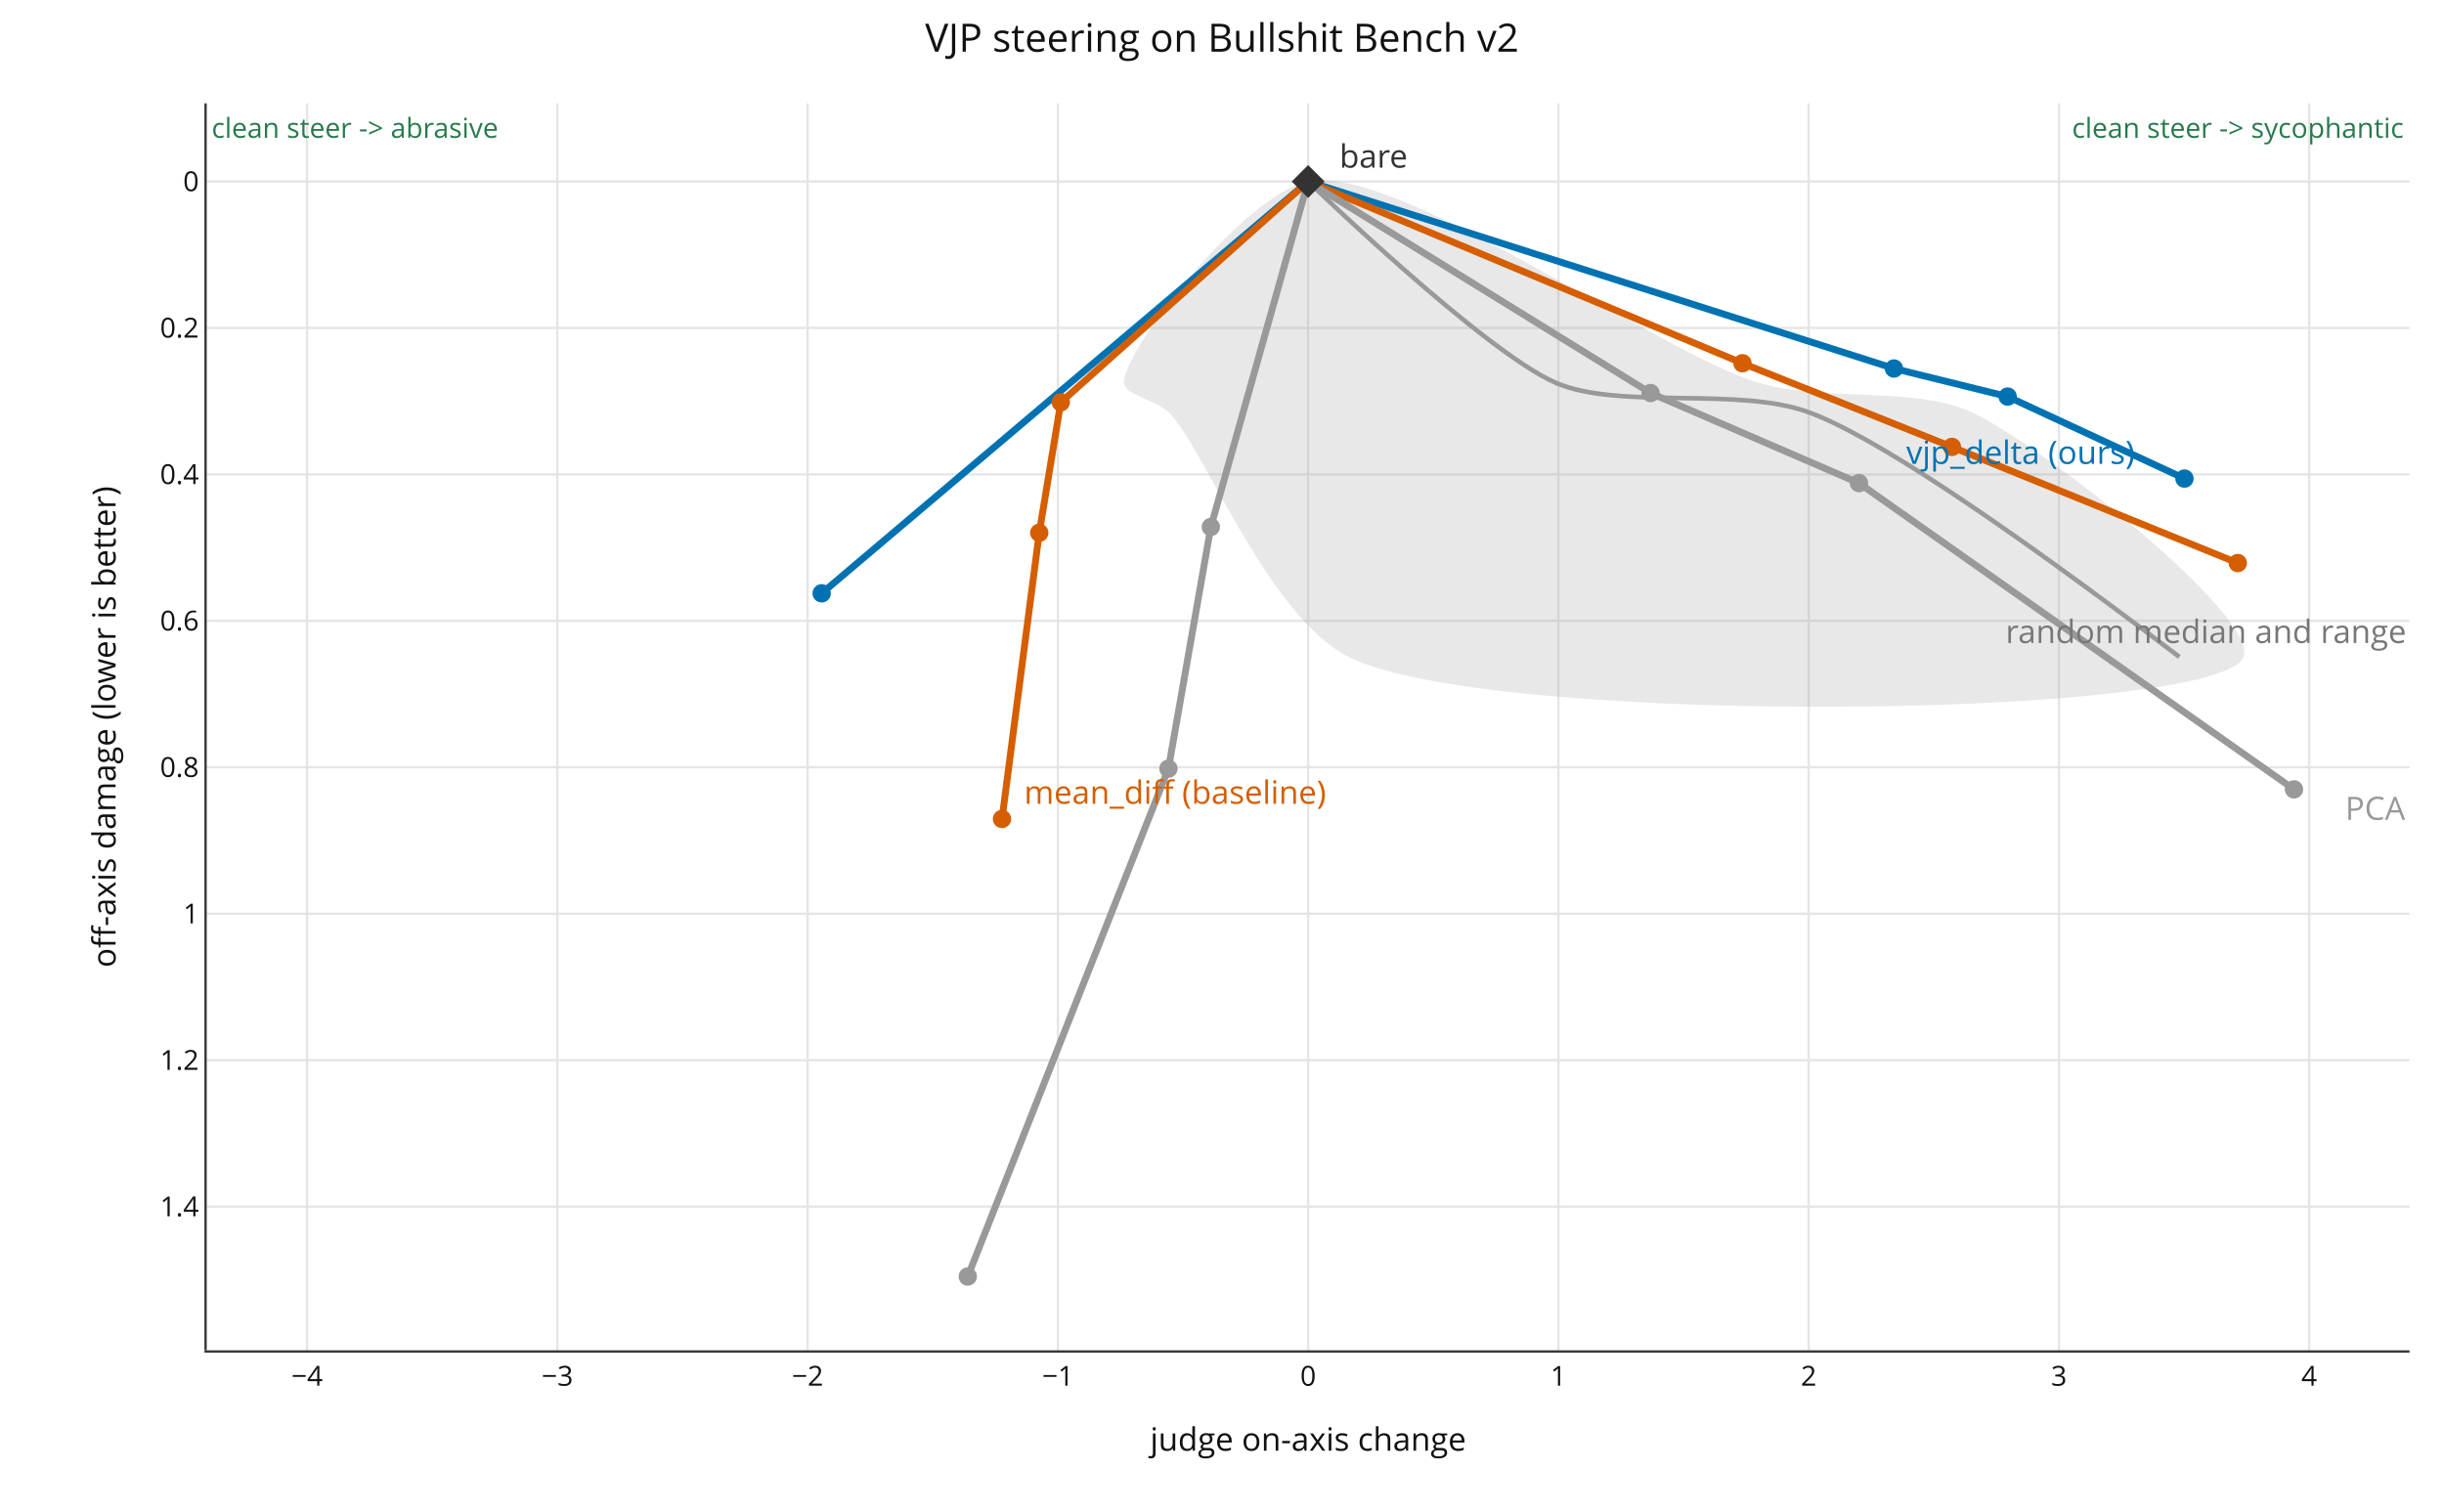
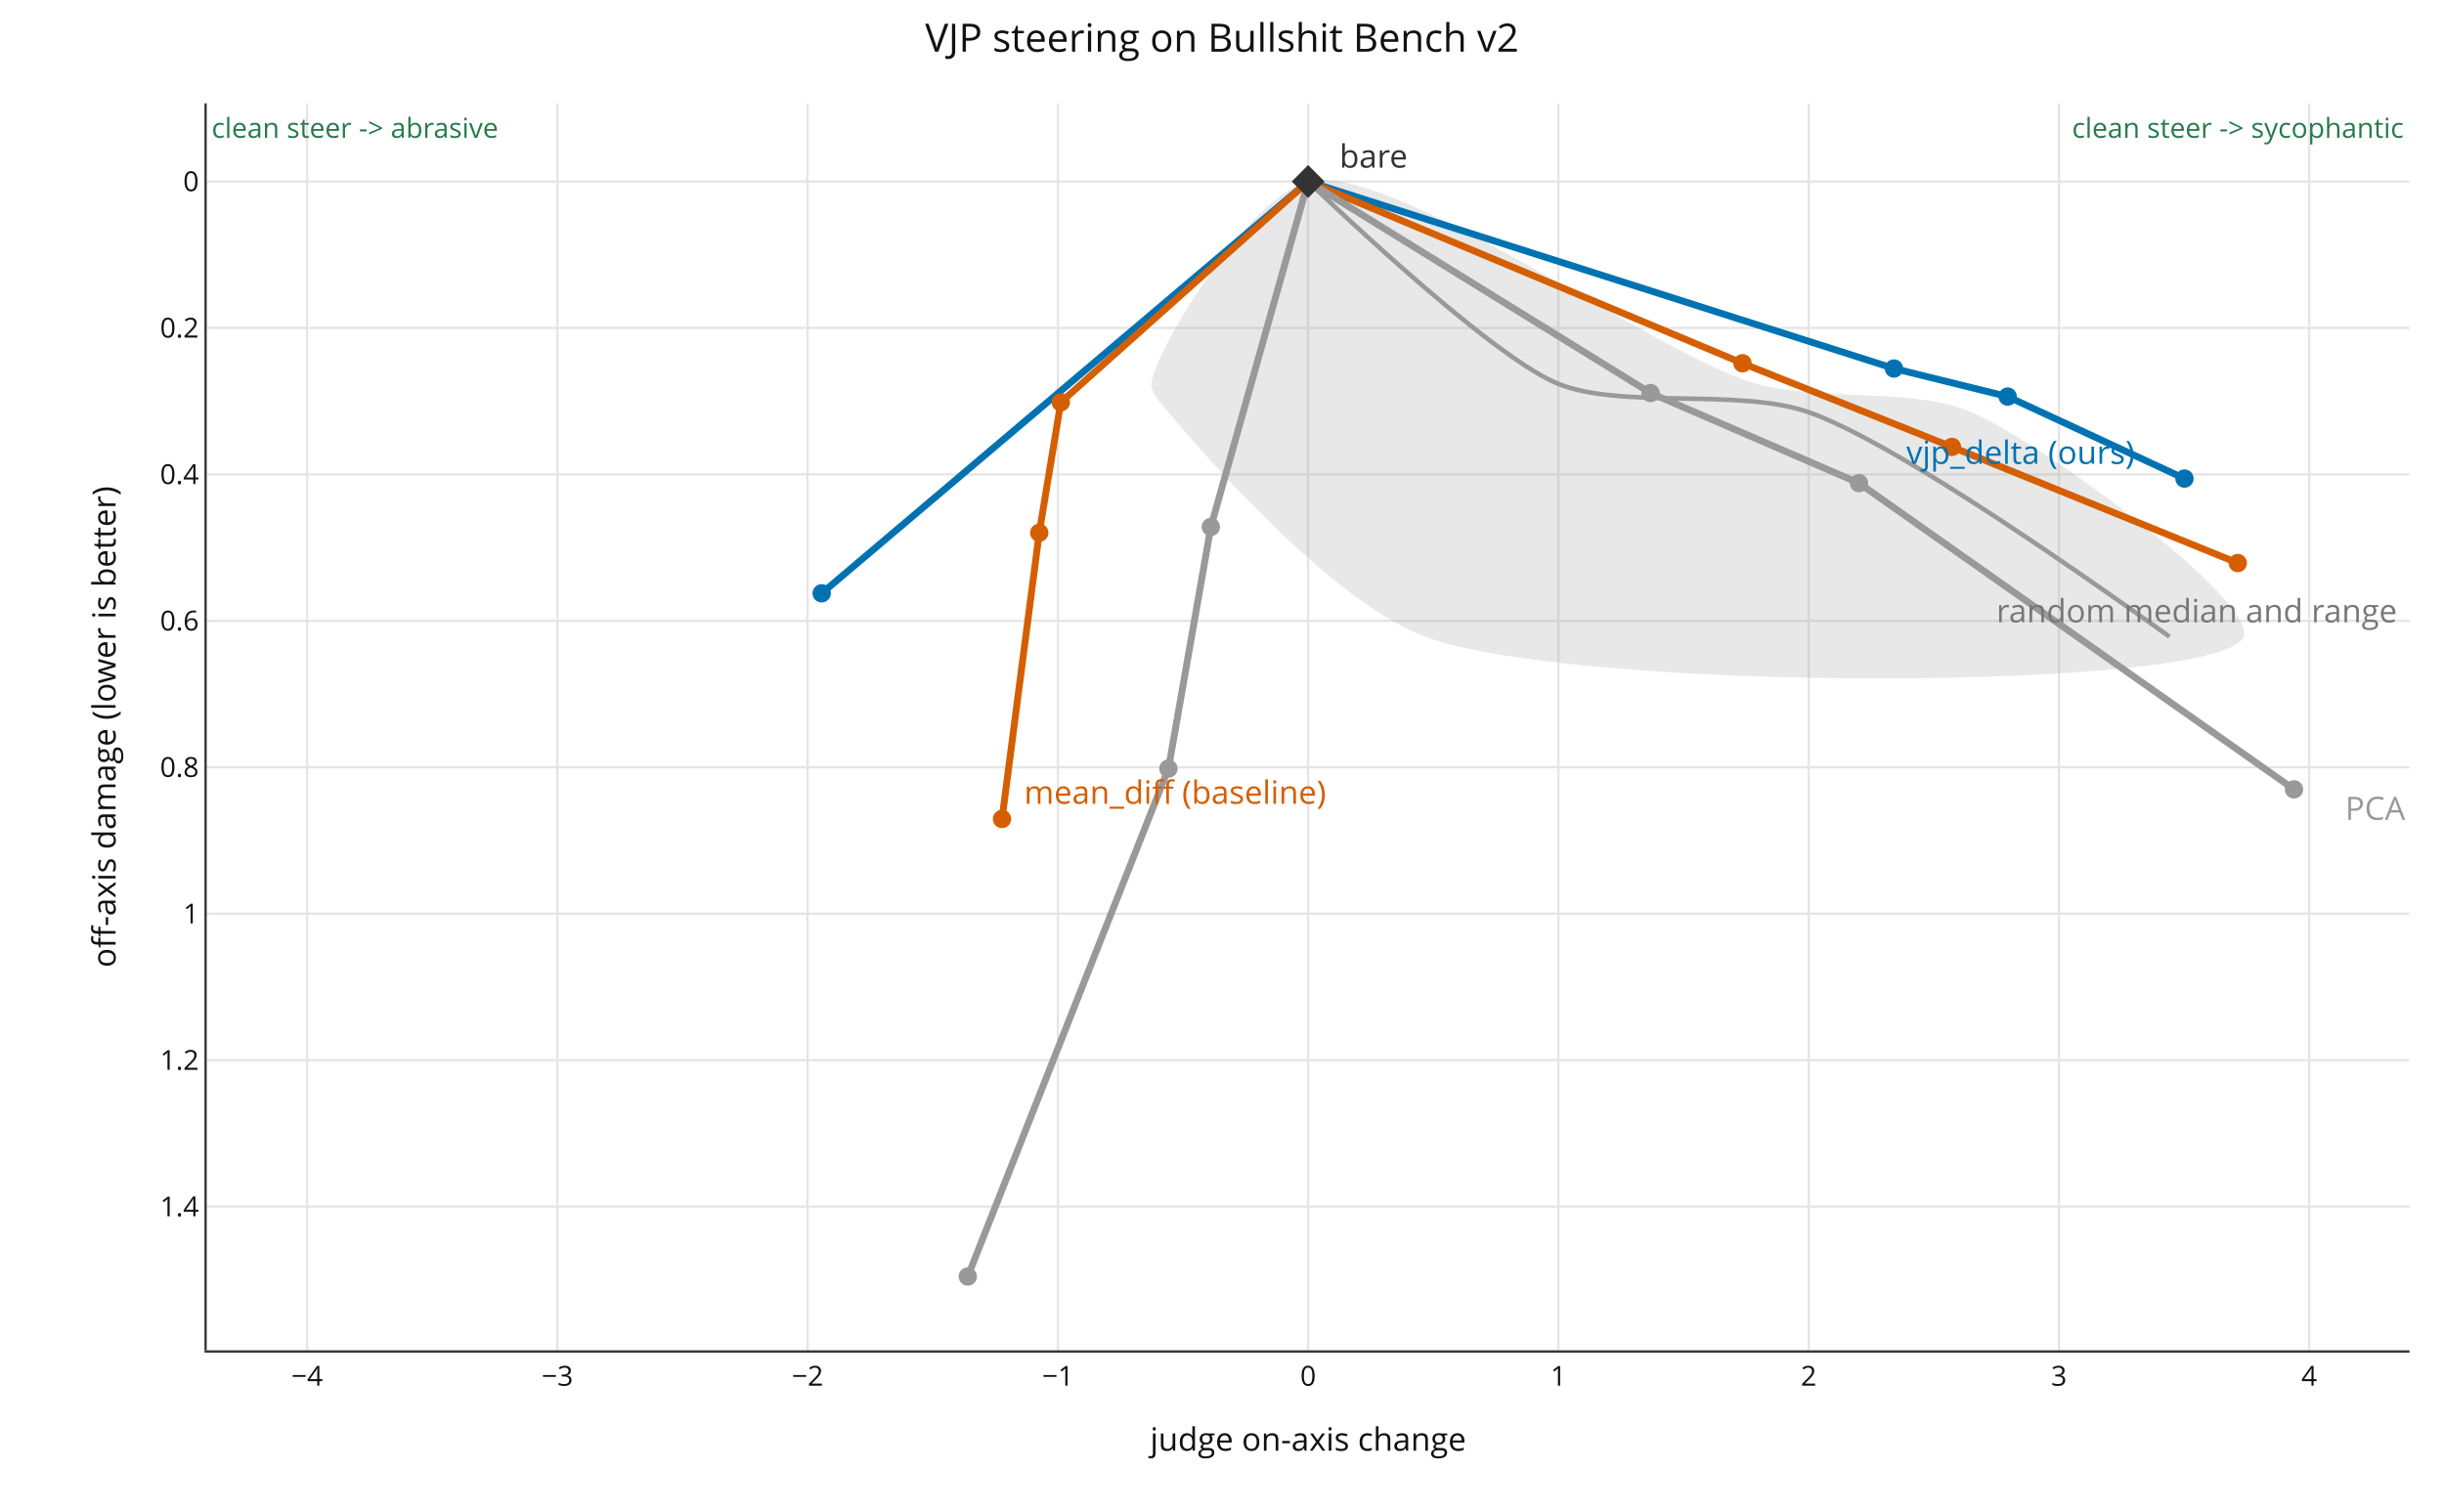
<svg xmlns="http://www.w3.org/2000/svg" class="main-svg" width="1064" height="658" style="" viewBox="0 0 1064 658">
  <rect x="0" y="0" width="1064" height="658" style="fill: rgb(255, 255, 255); fill-opacity: 1;" />
-   <defs id="defs-0ca183">
+   <defs id="defs-cb4aa9">
    <g class="clips">
-       <clipPath id="clip0ca183xyplot" class="plotclip">
+       <clipPath id="clipcb4aa9xyplot" class="plotclip">
        <rect width="959" height="543" />
      </clipPath>
-       <clipPath class="axesclip" id="clip0ca183x">
+       <clipPath class="axesclip" id="clipcb4aa9x">
        <rect x="90" y="0" width="959" height="658" />
      </clipPath>
-       <clipPath class="axesclip" id="clip0ca183y">
+       <clipPath class="axesclip" id="clipcb4aa9y">
        <rect x="0" y="45" width="1064" height="543" />
      </clipPath>
-       <clipPath class="axesclip" id="clip0ca183xy">
+       <clipPath class="axesclip" id="clipcb4aa9xy">
        <rect x="90" y="45" width="959" height="543" />
      </clipPath>
    </g>
    <g class="gradients" />
    <g class="patterns" />
  </defs>
  <g class="bglayer" />
  <g class="layer-below">
    <g class="imagelayer" />
    <g class="shapelayer" />
  </g>
  <g class="cartesianlayer">
    <g class="subplot xy">
      <g class="layer-subplot">
        <g class="shapelayer" />
        <g class="imagelayer" />
      </g>
      <g class="minor-gridlayer">
        <g class="x" />
        <g class="y" />
      </g>
      <g class="gridlayer">
        <g class="x">
          <path class="xgrid crisp" transform="translate(133.69,0)" d="M0,45v543" style="stroke: rgb(229, 229, 229); stroke-opacity: 1; stroke-width: 1px;" />
          <path class="xgrid crisp" transform="translate(242.64,0)" d="M0,45v543" style="stroke: rgb(229, 229, 229); stroke-opacity: 1; stroke-width: 1px;" />
          <path class="xgrid crisp" transform="translate(351.59,0)" d="M0,45v543" style="stroke: rgb(229, 229, 229); stroke-opacity: 1; stroke-width: 1px;" />
          <path class="xgrid crisp" transform="translate(460.55,0)" d="M0,45v543" style="stroke: rgb(229, 229, 229); stroke-opacity: 1; stroke-width: 1px;" />
          <path class="xgrid crisp" transform="translate(569.5,0)" d="M0,45v543" style="stroke: rgb(229, 229, 229); stroke-opacity: 1; stroke-width: 1px;" />
          <path class="xgrid crisp" transform="translate(678.45,0)" d="M0,45v543" style="stroke: rgb(229, 229, 229); stroke-opacity: 1; stroke-width: 1px;" />
          <path class="xgrid crisp" transform="translate(787.41,0)" d="M0,45v543" style="stroke: rgb(229, 229, 229); stroke-opacity: 1; stroke-width: 1px;" />
          <path class="xgrid crisp" transform="translate(896.36,0)" d="M0,45v543" style="stroke: rgb(229, 229, 229); stroke-opacity: 1; stroke-width: 1px;" />
          <path class="xgrid crisp" transform="translate(1005.31,0)" d="M0,45v543" style="stroke: rgb(229, 229, 229); stroke-opacity: 1; stroke-width: 1px;" />
        </g>
        <g class="y">
          <path class="ygrid crisp" transform="translate(0,525.43)" d="M90,0h959" style="stroke: rgb(229, 229, 229); stroke-opacity: 1; stroke-width: 1px;" />
          <path class="ygrid crisp" transform="translate(0,461.65)" d="M90,0h959" style="stroke: rgb(229, 229, 229); stroke-opacity: 1; stroke-width: 1px;" />
          <path class="ygrid crisp" transform="translate(0,397.88)" d="M90,0h959" style="stroke: rgb(229, 229, 229); stroke-opacity: 1; stroke-width: 1px;" />
          <path class="ygrid crisp" transform="translate(0,334.11)" d="M90,0h959" style="stroke: rgb(229, 229, 229); stroke-opacity: 1; stroke-width: 1px;" />
          <path class="ygrid crisp" transform="translate(0,270.34)" d="M90,0h959" style="stroke: rgb(229, 229, 229); stroke-opacity: 1; stroke-width: 1px;" />
          <path class="ygrid crisp" transform="translate(0,206.57)" d="M90,0h959" style="stroke: rgb(229, 229, 229); stroke-opacity: 1; stroke-width: 1px;" />
          <path class="ygrid crisp" transform="translate(0,142.8)" d="M90,0h959" style="stroke: rgb(229, 229, 229); stroke-opacity: 1; stroke-width: 1px;" />
          <path class="ygrid crisp" transform="translate(0,79.03)" d="M90,0h959" style="stroke: rgb(229, 229, 229); stroke-opacity: 1; stroke-width: 1px;" />
        </g>
      </g>
      <g class="zerolinelayer" />
      <g class="layer-between">
        <g class="shapelayer" />
        <g class="imagelayer" />
      </g>
      <path class="xlines-below" />
      <path class="ylines-below" />
      <g class="overlines-below" />
      <g class="xaxislayer-below" />
      <g class="yaxislayer-below" />
      <g class="overaxes-below" />
      <g class="overplot">
-         <g class="xy" transform="translate(90,45)" clip-path="url(#clip0ca183xyplot)">
+         <g class="xy" transform="translate(90,45)" clip-path="url(#clipcb4aa9xyplot)">
          <g class="scatterlayer mlayer">
-             <g class="trace scatter trace8c59d5" style="stroke-miterlimit: 2; opacity: 1;">
+             <g class="trace scatter trace65d222" style="stroke-miterlimit: 2; opacity: 1;">
              <g class="fills">
                <g>
-                   <path class="js-fill" d="M399.39,121.87C400.09,127.36 412.5,128.61 418.7,134.47C433.56,148.52 461.61,223.08 497.12,241.04C558.05,271.85 876.35,268.14 886.74,241.04C893.39,223.71 800.15,149.27 768.25,134.47C743.91,123.18 704.75,129.99 676.3,121.87C632.95,109.5 518.37,25.92 479.5,34.03C450.63,40.06 397.8,109.41 399.39,121.87ZZ" style="fill: rgb(150, 150, 150); fill-opacity: 0.22; stroke-width: 0;" />
+                   <path class="js-fill" d="M411.32,121.87C411.01,126.59 414.97,129.96 418.7,134.47C430.59,148.85 488.25,216.39 530.41,232.23C595.73,256.78 878.13,256.2 886.74,232.23C892.39,216.49 800.05,148.34 768.25,134.47C743.22,123.55 702.88,130.15 673.93,121.87C630.59,109.47 515.86,25.01 479.5,34.03C453.25,40.54 412.17,108.83 411.32,121.87ZZ" style="fill: rgb(150, 150, 150); fill-opacity: 0.22; stroke-width: 0;" />
                </g>
              </g>
              <g class="errorbars" />
              <g class="lines">
-                 <path class="js-line" d="M399.39,121.87C400.09,127.36 412.5,128.61 418.7,134.47C433.56,148.52 461.61,223.08 497.12,241.04C558.05,271.85 876.35,268.14 886.74,241.04C893.39,223.71 800.15,149.27 768.25,134.47C743.91,123.18 704.75,129.99 676.3,121.87C632.95,109.5 518.37,25.92 479.5,34.03C450.63,40.06 397.8,109.41 399.39,121.87Z" style="vector-effect: none; fill: none; stroke: rgb(150, 150, 150); stroke-opacity: 0; stroke-width: 0px; opacity: 1;" />
+                 <path class="js-line" d="M411.32,121.87C411.01,126.59 414.97,129.96 418.7,134.47C430.59,148.85 488.25,216.39 530.41,232.23C595.73,256.78 878.13,256.2 886.74,232.23C892.39,216.49 800.05,148.34 768.25,134.47C743.22,123.55 702.88,130.15 673.93,121.87C630.59,109.47 515.86,25.01 479.5,34.03C453.25,40.54 412.17,108.83 411.32,121.87Z" style="vector-effect: none; fill: none; stroke: rgb(150, 150, 150); stroke-opacity: 0; stroke-width: 0px; opacity: 1;" />
              </g>
              <g class="points">
                <path class="point" transform="translate(479.5,34.03)" d="M3,0A3,3 0 1,1 0,-3A3,3 0 0,1 3,0Z" style="opacity: 1; stroke-width: 0px; fill: rgb(150, 150, 150); fill-opacity: 0;" />
-                 <path class="point" transform="translate(399.39,121.87)" d="M3,0A3,3 0 1,1 0,-3A3,3 0 0,1 3,0Z" style="opacity: 1; stroke-width: 0px; fill: rgb(150, 150, 150); fill-opacity: 0;" />
+                 <path class="point" transform="translate(411.32,121.87)" d="M3,0A3,3 0 1,1 0,-3A3,3 0 0,1 3,0Z" style="opacity: 1; stroke-width: 0px; fill: rgb(150, 150, 150); fill-opacity: 0;" />
                <path class="point" transform="translate(418.7,134.47)" d="M3,0A3,3 0 1,1 0,-3A3,3 0 0,1 3,0Z" style="opacity: 1; stroke-width: 0px; fill: rgb(150, 150, 150); fill-opacity: 0;" />
-                 <path class="point" transform="translate(497.12,241.04)" d="M3,0A3,3 0 1,1 0,-3A3,3 0 0,1 3,0Z" style="opacity: 1; stroke-width: 0px; fill: rgb(150, 150, 150); fill-opacity: 0;" />
-                 <path class="point" transform="translate(886.74,241.04)" d="M3,0A3,3 0 1,1 0,-3A3,3 0 0,1 3,0Z" style="opacity: 1; stroke-width: 0px; fill: rgb(150, 150, 150); fill-opacity: 0;" />
+                 <path class="point" transform="translate(530.41,232.23)" d="M3,0A3,3 0 1,1 0,-3A3,3 0 0,1 3,0Z" style="opacity: 1; stroke-width: 0px; fill: rgb(150, 150, 150); fill-opacity: 0;" />
+                 <path class="point" transform="translate(886.74,232.23)" d="M3,0A3,3 0 1,1 0,-3A3,3 0 0,1 3,0Z" style="opacity: 1; stroke-width: 0px; fill: rgb(150, 150, 150); fill-opacity: 0;" />
                <path class="point" transform="translate(768.25,134.47)" d="M3,0A3,3 0 1,1 0,-3A3,3 0 0,1 3,0Z" style="opacity: 1; stroke-width: 0px; fill: rgb(150, 150, 150); fill-opacity: 0;" />
-                 <path class="point" transform="translate(676.3,121.87)" d="M3,0A3,3 0 1,1 0,-3A3,3 0 0,1 3,0Z" style="opacity: 1; stroke-width: 0px; fill: rgb(150, 150, 150); fill-opacity: 0;" />
+                 <path class="point" transform="translate(673.93,121.87)" d="M3,0A3,3 0 1,1 0,-3A3,3 0 0,1 3,0Z" style="opacity: 1; stroke-width: 0px; fill: rgb(150, 150, 150); fill-opacity: 0;" />
                <path class="point" transform="translate(479.5,34.03)" d="M3,0A3,3 0 1,1 0,-3A3,3 0 0,1 3,0Z" style="opacity: 1; stroke-width: 0px; fill: rgb(150, 150, 150); fill-opacity: 0;" />
              </g>
              <g class="text" />
            </g>
-             <g class="trace scatter trace910d4f" style="stroke-miterlimit: 2; opacity: 1;">
-               <g class="fills" />
-               <g class="errorbars" />
-               <g class="lines">
-                 <path class="js-line" d="M479.5,34.03Q479.5,34.03 479.5,34.03C479.5,34.03 556.76,108.84 587.73,121.87C615.28,133.46 666.66,123.32 697.3,134.47Q737.88,149.23 858.78,241.04" style="vector-effect: none; fill: none; stroke: rgb(153, 153, 153); stroke-opacity: 1; stroke-width: 2px; opacity: 1;" />
+             <g class="trace scatter trace784b64" style="stroke-miterlimit: 2; opacity: 1;">
+               <g class="fills" />
+               <g class="errorbars" />
+               <g class="lines">
+                 <path class="js-line" d="M479.5,34.03Q479.5,34.03 479.5,34.03C479.5,34.03 556.76,108.84 587.73,121.87C615.28,133.46 666.71,123.81 697.3,134.47Q736.92,148.28 854.49,232.23" style="vector-effect: none; fill: none; stroke: rgb(153, 153, 153); stroke-opacity: 1; stroke-width: 2px; opacity: 1;" />
              </g>
              <g class="points" />
              <g class="text" />
            </g>
-             <g class="trace scatter trace0379d4" style="stroke-miterlimit: 2; opacity: 1;">
+             <g class="trace scatter trace1cdcca" style="stroke-miterlimit: 2; opacity: 1;">
              <g class="fills" />
              <g class="errorbars" />
              <g class="lines">
                <path class="js-line" d="M479.5,34.03L734.54,115.47L784.04,127.69L861.01,163.4" style="vector-effect: none; fill: none; stroke: rgb(0, 114, 178); stroke-opacity: 1; stroke-width: 3px; opacity: 1;" />
              </g>
              <g class="points">
                <path class="point" transform="translate(479.5,34.03)" d="M4,0A4,4 0 1,1 0,-4A4,4 0 0,1 4,0Z" style="opacity: 1; stroke-width: 0px; fill: rgb(0, 114, 178); fill-opacity: 1;" />
                <path class="point" transform="translate(734.54,115.47)" d="M4,0A4,4 0 1,1 0,-4A4,4 0 0,1 4,0Z" style="opacity: 1; stroke-width: 0px; fill: rgb(0, 114, 178); fill-opacity: 1;" />
                <path class="point" transform="translate(784.04,127.69)" d="M4,0A4,4 0 1,1 0,-4A4,4 0 0,1 4,0Z" style="opacity: 1; stroke-width: 0px; fill: rgb(0, 114, 178); fill-opacity: 1;" />
                <path class="point" transform="translate(861.01,163.4)" d="M4,0A4,4 0 1,1 0,-4A4,4 0 0,1 4,0Z" style="opacity: 1; stroke-width: 0px; fill: rgb(0, 114, 178); fill-opacity: 1;" />
              </g>
              <g class="text" />
            </g>
-             <g class="trace scatter trace4e4b0c" style="stroke-miterlimit: 2; opacity: 1;">
+             <g class="trace scatter traced56f84" style="stroke-miterlimit: 2; opacity: 1;">
              <g class="fills" />
              <g class="errorbars" />
              <g class="lines">
                <path class="js-line" d="M479.5,34.03L267.72,213.36" style="vector-effect: none; fill: none; stroke: rgb(0, 114, 178); stroke-opacity: 1; stroke-width: 3px; opacity: 1;" />
              </g>
              <g class="points">
                <path class="point" transform="translate(479.5,34.03)" d="M4,0A4,4 0 1,1 0,-4A4,4 0 0,1 4,0Z" style="opacity: 1; stroke-width: 0px; fill: rgb(0, 114, 178); fill-opacity: 1;" />
                <path class="point" transform="translate(267.72,213.36)" d="M4,0A4,4 0 1,1 0,-4A4,4 0 0,1 4,0Z" style="opacity: 1; stroke-width: 0px; fill: rgb(0, 114, 178); fill-opacity: 1;" />
              </g>
              <g class="text" />
            </g>
-             <g class="trace scatter trace0a67c3" style="stroke-miterlimit: 2; opacity: 1;">
+             <g class="trace scatter trace7b3f08" style="stroke-miterlimit: 2; opacity: 1;">
              <g class="fills" />
              <g class="errorbars" />
              <g class="lines">
                <path class="js-line" d="M479.5,34.03L668.6,113.18L759.78,149.61L884.22,200.18" style="vector-effect: none; fill: none; stroke: rgb(213, 94, 0); stroke-opacity: 1; stroke-width: 3px; opacity: 1;" />
              </g>
              <g class="points">
                <path class="point" transform="translate(479.5,34.03)" d="M4,0A4,4 0 1,1 0,-4A4,4 0 0,1 4,0Z" style="opacity: 1; stroke-width: 0px; fill: rgb(213, 94, 0); fill-opacity: 1;" />
                <path class="point" transform="translate(668.6,113.18)" d="M4,0A4,4 0 1,1 0,-4A4,4 0 0,1 4,0Z" style="opacity: 1; stroke-width: 0px; fill: rgb(213, 94, 0); fill-opacity: 1;" />
                <path class="point" transform="translate(759.78,149.61)" d="M4,0A4,4 0 1,1 0,-4A4,4 0 0,1 4,0Z" style="opacity: 1; stroke-width: 0px; fill: rgb(213, 94, 0); fill-opacity: 1;" />
                <path class="point" transform="translate(884.22,200.18)" d="M4,0A4,4 0 1,1 0,-4A4,4 0 0,1 4,0Z" style="opacity: 1; stroke-width: 0px; fill: rgb(213, 94, 0); fill-opacity: 1;" />
              </g>
              <g class="text" />
            </g>
-             <g class="trace scatter trace66c4bc" style="stroke-miterlimit: 2; opacity: 1;">
+             <g class="trace scatter tracef61273" style="stroke-miterlimit: 2; opacity: 1;">
              <g class="fills" />
              <g class="errorbars" />
              <g class="lines">
                <path class="js-line" d="M479.5,34.03L371.82,130.19L362.44,187L346.23,311.62" style="vector-effect: none; fill: none; stroke: rgb(213, 94, 0); stroke-opacity: 1; stroke-width: 3px; opacity: 1;" />
              </g>
              <g class="points">
                <path class="point" transform="translate(479.5,34.03)" d="M4,0A4,4 0 1,1 0,-4A4,4 0 0,1 4,0Z" style="opacity: 1; stroke-width: 0px; fill: rgb(213, 94, 0); fill-opacity: 1;" />
                <path class="point" transform="translate(371.82,130.19)" d="M4,0A4,4 0 1,1 0,-4A4,4 0 0,1 4,0Z" style="opacity: 1; stroke-width: 0px; fill: rgb(213, 94, 0); fill-opacity: 1;" />
                <path class="point" transform="translate(362.44,187)" d="M4,0A4,4 0 1,1 0,-4A4,4 0 0,1 4,0Z" style="opacity: 1; stroke-width: 0px; fill: rgb(213, 94, 0); fill-opacity: 1;" />
                <path class="point" transform="translate(346.23,311.62)" d="M4,0A4,4 0 1,1 0,-4A4,4 0 0,1 4,0Z" style="opacity: 1; stroke-width: 0px; fill: rgb(213, 94, 0); fill-opacity: 1;" />
              </g>
              <g class="text" />
            </g>
-             <g class="trace scatter trace6316f6" style="stroke-miterlimit: 2; opacity: 1;">
+             <g class="trace scatter traceac8506" style="stroke-miterlimit: 2; opacity: 1;">
              <g class="fills" />
              <g class="errorbars" />
              <g class="lines">
                <path class="js-line" d="M479.5,34.03L628.58,126.15L719.31,165.37L908.7,298.73" style="vector-effect: none; fill: none; stroke: rgb(153, 153, 153); stroke-opacity: 1; stroke-width: 3px; opacity: 1;" />
              </g>
              <g class="points">
                <path class="point" transform="translate(479.5,34.03)" d="M4,0A4,4 0 1,1 0,-4A4,4 0 0,1 4,0Z" style="opacity: 1; stroke-width: 0px; fill: rgb(153, 153, 153); fill-opacity: 1;" />
                <path class="point" transform="translate(628.58,126.15)" d="M4,0A4,4 0 1,1 0,-4A4,4 0 0,1 4,0Z" style="opacity: 1; stroke-width: 0px; fill: rgb(153, 153, 153); fill-opacity: 1;" />
                <path class="point" transform="translate(719.31,165.37)" d="M4,0A4,4 0 1,1 0,-4A4,4 0 0,1 4,0Z" style="opacity: 1; stroke-width: 0px; fill: rgb(153, 153, 153); fill-opacity: 1;" />
                <path class="point" transform="translate(908.7,298.73)" d="M4,0A4,4 0 1,1 0,-4A4,4 0 0,1 4,0Z" style="opacity: 1; stroke-width: 0px; fill: rgb(153, 153, 153); fill-opacity: 1;" />
              </g>
              <g class="text" />
            </g>
-             <g class="trace scatter traceae3e5b" style="stroke-miterlimit: 2; opacity: 1;">
+             <g class="trace scatter tracea34685" style="stroke-miterlimit: 2; opacity: 1;">
              <g class="fills" />
              <g class="errorbars" />
              <g class="lines">
                <path class="js-line" d="M479.5,34.03L437.14,184.47L418.68,289.7L331.32,510.85" style="vector-effect: none; fill: none; stroke: rgb(153, 153, 153); stroke-opacity: 1; stroke-width: 3px; opacity: 1;" />
              </g>
              <g class="points">
                <path class="point" transform="translate(479.5,34.03)" d="M4,0A4,4 0 1,1 0,-4A4,4 0 0,1 4,0Z" style="opacity: 1; stroke-width: 0px; fill: rgb(153, 153, 153); fill-opacity: 1;" />
                <path class="point" transform="translate(437.14,184.47)" d="M4,0A4,4 0 1,1 0,-4A4,4 0 0,1 4,0Z" style="opacity: 1; stroke-width: 0px; fill: rgb(153, 153, 153); fill-opacity: 1;" />
                <path class="point" transform="translate(418.68,289.7)" d="M4,0A4,4 0 1,1 0,-4A4,4 0 0,1 4,0Z" style="opacity: 1; stroke-width: 0px; fill: rgb(153, 153, 153); fill-opacity: 1;" />
                <path class="point" transform="translate(331.32,510.85)" d="M4,0A4,4 0 1,1 0,-4A4,4 0 0,1 4,0Z" style="opacity: 1; stroke-width: 0px; fill: rgb(153, 153, 153); fill-opacity: 1;" />
              </g>
              <g class="text" />
            </g>
-             <g class="trace scatter tracec42d98" style="stroke-miterlimit: 2; opacity: 1;">
+             <g class="trace scatter trace973198" style="stroke-miterlimit: 2; opacity: 1;">
              <g class="fills" />
              <g class="errorbars" />
              <g class="lines" />
              <g class="points">
                <path class="point" transform="translate(479.5,34.03)" d="M7.15,0L0,7.15L-7.15,0L0,-7.15Z" style="opacity: 1; stroke-width: 0px; fill: rgb(51, 51, 51); fill-opacity: 1;" />
              </g>
              <g class="text" />
            </g>
          </g>
        </g>
      </g>
      <g class="zerolinelayer-above" />
      <path class="xlines-above crisp" d="M89,588.5H1049" style="fill: none; stroke-width: 1px; stroke: rgb(51, 51, 51); stroke-opacity: 1;" />
      <path class="ylines-above crisp" d="M89.5,45V588" style="fill: none; stroke-width: 1px; stroke: rgb(51, 51, 51); stroke-opacity: 1;" />
      <g class="overlines-above" />
      <g class="xaxislayer-above">
        <g class="xtick">
          <text text-anchor="middle" x="0" y="603.4" transform="translate(133.69,0)" style="font-family: 'Open Sans', verdana, arial, sans-serif; font-size: 12px; fill: rgb(17, 17, 17); fill-opacity: 1; white-space: pre;">−4</text>
        </g>
        <g class="xtick">
          <text text-anchor="middle" x="0" y="603.4" style="font-family: 'Open Sans', verdana, arial, sans-serif; font-size: 12px; fill: rgb(17, 17, 17); fill-opacity: 1; white-space: pre;" transform="translate(242.64,0)">−3</text>
        </g>
        <g class="xtick">
          <text text-anchor="middle" x="0" y="603.4" style="font-family: 'Open Sans', verdana, arial, sans-serif; font-size: 12px; fill: rgb(17, 17, 17); fill-opacity: 1; white-space: pre;" transform="translate(351.59,0)">−2</text>
        </g>
        <g class="xtick">
          <text text-anchor="middle" x="0" y="603.4" style="font-family: 'Open Sans', verdana, arial, sans-serif; font-size: 12px; fill: rgb(17, 17, 17); fill-opacity: 1; white-space: pre;" transform="translate(460.55,0)">−1</text>
        </g>
        <g class="xtick">
          <text text-anchor="middle" x="0" y="603.4" style="font-family: 'Open Sans', verdana, arial, sans-serif; font-size: 12px; fill: rgb(17, 17, 17); fill-opacity: 1; white-space: pre;" transform="translate(569.5,0)">0</text>
        </g>
        <g class="xtick">
          <text text-anchor="middle" x="0" y="603.4" style="font-family: 'Open Sans', verdana, arial, sans-serif; font-size: 12px; fill: rgb(17, 17, 17); fill-opacity: 1; white-space: pre;" transform="translate(678.45,0)">1</text>
        </g>
        <g class="xtick">
          <text text-anchor="middle" x="0" y="603.4" style="font-family: 'Open Sans', verdana, arial, sans-serif; font-size: 12px; fill: rgb(17, 17, 17); fill-opacity: 1; white-space: pre;" transform="translate(787.41,0)">2</text>
        </g>
        <g class="xtick">
          <text text-anchor="middle" x="0" y="603.4" style="font-family: 'Open Sans', verdana, arial, sans-serif; font-size: 12px; fill: rgb(17, 17, 17); fill-opacity: 1; white-space: pre;" transform="translate(896.36,0)">3</text>
        </g>
        <g class="xtick">
          <text text-anchor="middle" x="0" y="603.4" style="font-family: 'Open Sans', verdana, arial, sans-serif; font-size: 12px; fill: rgb(17, 17, 17); fill-opacity: 1; white-space: pre;" transform="translate(1005.31,0)">4</text>
        </g>
      </g>
      <g class="yaxislayer-above">
        <g class="ytick">
          <text text-anchor="end" x="86.6" y="4.2" transform="translate(0,525.43)" style="font-family: 'Open Sans', verdana, arial, sans-serif; font-size: 12px; fill: rgb(17, 17, 17); fill-opacity: 1; white-space: pre;">1.4</text>
        </g>
        <g class="ytick">
          <text text-anchor="end" x="86.6" y="4.2" style="font-family: 'Open Sans', verdana, arial, sans-serif; font-size: 12px; fill: rgb(17, 17, 17); fill-opacity: 1; white-space: pre;" transform="translate(0,461.65)">1.2</text>
        </g>
        <g class="ytick">
          <text text-anchor="end" x="86.6" y="4.2" style="font-family: 'Open Sans', verdana, arial, sans-serif; font-size: 12px; fill: rgb(17, 17, 17); fill-opacity: 1; white-space: pre;" transform="translate(0,397.88)">1</text>
        </g>
        <g class="ytick">
          <text text-anchor="end" x="86.6" y="4.2" style="font-family: 'Open Sans', verdana, arial, sans-serif; font-size: 12px; fill: rgb(17, 17, 17); fill-opacity: 1; white-space: pre;" transform="translate(0,334.11)">0.8</text>
        </g>
        <g class="ytick">
          <text text-anchor="end" x="86.6" y="4.2" style="font-family: 'Open Sans', verdana, arial, sans-serif; font-size: 12px; fill: rgb(17, 17, 17); fill-opacity: 1; white-space: pre;" transform="translate(0,270.34)">0.6</text>
        </g>
        <g class="ytick">
          <text text-anchor="end" x="86.6" y="4.2" style="font-family: 'Open Sans', verdana, arial, sans-serif; font-size: 12px; fill: rgb(17, 17, 17); fill-opacity: 1; white-space: pre;" transform="translate(0,206.57)">0.4</text>
        </g>
        <g class="ytick">
          <text text-anchor="end" x="86.6" y="4.2" style="font-family: 'Open Sans', verdana, arial, sans-serif; font-size: 12px; fill: rgb(17, 17, 17); fill-opacity: 1; white-space: pre;" transform="translate(0,142.8)">0.2</text>
        </g>
        <g class="ytick">
          <text text-anchor="end" x="86.6" y="4.2" style="font-family: 'Open Sans', verdana, arial, sans-serif; font-size: 12px; fill: rgb(17, 17, 17); fill-opacity: 1; white-space: pre;" transform="translate(0,79.03)">0</text>
        </g>
      </g>
      <g class="overaxes-above" />
    </g>
  </g>
  <g class="polarlayer" />
  <g class="smithlayer" />
  <g class="ternarylayer" />
  <g class="geolayer" />
  <g class="funnelarealayer" />
  <g class="pielayer" />
  <g class="iciclelayer" />
  <g class="treemaplayer" />
  <g class="sunburstlayer" />
  <g class="glimages" />
-   <defs id="topdefs-0ca183">
+   <defs id="topdefs-cb4aa9">
    <g class="clips" />
  </defs>
  <g class="layer-above">
    <g class="imagelayer" />
    <g class="shapelayer" />
  </g>
  <g class="infolayer">
    <g class="g-gtitle">
      <text class="gtitle" x="532" y="22.5" text-anchor="middle" dy="0em" style="opacity: 1; font-family: 'Open Sans', verdana, arial, sans-serif; font-size: 17px; fill: rgb(17, 17, 17); fill-opacity: 1; white-space: pre;">VJP steering on Bullshit Bench v2</text>
    </g>
    <g class="g-xtitle">
      <text class="xtitle" x="569.5" y="631.706" text-anchor="middle" style="opacity: 1; font-family: 'Open Sans', verdana, arial, sans-serif; font-size: 14px; fill: rgb(17, 17, 17); fill-opacity: 1; white-space: pre;">judge on-axis change</text>
    </g>
    <g class="g-ytitle">
      <text class="ytitle" transform="rotate(-90,50.31875,316.5)" x="50.319" y="316.5" text-anchor="middle" style="opacity: 1; font-family: 'Open Sans', verdana, arial, sans-serif; font-size: 14px; fill: rgb(17, 17, 17); fill-opacity: 1; white-space: pre;">off-axis damage (lower is better)</text>
    </g>
    <g class="annotation" data-index="0" style="opacity: 1;">
      <g class="annotation-text-g" transform="rotate(0,879.51,196.4)">
        <g class="cursor-pointer" transform="translate(828,185)">
          <rect class="bg" x="0.5" y="0.5" width="102" height="22" style="stroke-width: 1px; stroke: rgb(0, 0, 0); stroke-opacity: 0; fill: rgb(0, 0, 0); fill-opacity: 0;" />
          <text class="annotation-text" text-anchor="middle" x="51.641" y="17" style="font-family: 'Open Sans', verdana, arial, sans-serif; font-size: 14px; fill: rgb(0, 114, 178); fill-opacity: 1; white-space: pre;">vjp_delta (ours)</text>
        </g>
      </g>
    </g>
    <g class="annotation" data-index="1" style="opacity: 1;">
      <g class="annotation-text-g" transform="rotate(0,511.73,344.62)">
        <g class="cursor-pointer" transform="translate(444,333)">
          <rect class="bg" x="0.5" y="0.5" width="134" height="22" style="stroke-width: 1px; stroke: rgb(0, 0, 0); stroke-opacity: 0; fill: rgb(0, 0, 0); fill-opacity: 0;" />
          <text class="annotation-text" text-anchor="middle" x="67.578" y="17" style="font-family: 'Open Sans', verdana, arial, sans-serif; font-size: 14px; fill: rgb(213, 94, 0); fill-opacity: 1; white-space: pre;">mean_diff (baseline)</text>
        </g>
      </g>
    </g>
    <g class="annotation" data-index="2" style="opacity: 1;">
      <g class="annotation-text-g" transform="rotate(0,1033.7,351.73)">
        <g class="cursor-pointer" transform="translate(1019,340)">
          <rect class="bg" x="0.5" y="0.5" width="29" height="22" style="stroke-width: 1px; stroke: rgb(0, 0, 0); stroke-opacity: 0; fill: rgb(0, 0, 0); fill-opacity: 0;" />
          <text class="annotation-text" text-anchor="middle" x="15.047" y="17" style="font-family: 'Open Sans', verdana, arial, sans-serif; font-size: 14px; fill: rgb(153, 153, 153); fill-opacity: 1; white-space: pre;">PCA</text>
        </g>
      </g>
    </g>
    <g class="annotation" data-index="3" style="opacity: 1;">
      <g class="annotation-text-g" transform="rotate(0,597.5,67.03)">
        <g class="cursor-pointer" transform="translate(581,56)">
          <rect class="bg" x="0.5" y="0.5" width="33" height="22" style="stroke-width: 1px; stroke: rgb(0, 0, 0); stroke-opacity: 0; fill: rgb(0, 0, 0); fill-opacity: 0;" />
          <text class="annotation-text" text-anchor="middle" x="16.969" y="17" style="font-family: 'Open Sans', verdana, arial, sans-serif; font-size: 14px; fill: rgb(51, 51, 51); fill-opacity: 1; white-space: pre;">bare</text>
        </g>
      </g>
    </g>
    <g class="annotation" data-index="4" style="opacity: 1;">
-       <g class="annotation-text-g" transform="rotate(0,960.78,274.04)">
-         <g class="cursor-pointer" transform="translate(871,263)">
+       <g class="annotation-text-g" transform="rotate(0,956.49,265.23)">
+         <g class="cursor-pointer" transform="translate(867,254)">
          <rect class="bg" x="0.5" y="0.5" width="178" height="22" style="stroke-width: 1px; stroke: rgb(0, 0, 0); stroke-opacity: 0; fill: rgb(0, 0, 0); fill-opacity: 0;" />
          <text class="annotation-text" text-anchor="middle" x="89.359" y="17" style="font-family: 'Open Sans', verdana, arial, sans-serif; font-size: 14px; fill: rgb(119, 119, 119); fill-opacity: 1; white-space: pre;">random median and range</text>
        </g>
      </g>
    </g>
    <g class="annotation" data-index="5" style="opacity: 1;">
      <g class="annotation-text-g" transform="rotate(0,154.5,55.5)">
        <g class="cursor-pointer" transform="translate(90,45)">
          <rect class="bg" x="0.5" y="0.5" width="128" height="20" style="stroke-width: 1px; stroke: rgb(0, 0, 0); stroke-opacity: 0; fill: rgb(0, 0, 0); fill-opacity: 0;" />
          <text class="annotation-text" text-anchor="middle" x="64.531" y="15" style="font-family: 'Open Sans', verdana, arial, sans-serif; font-size: 12px; fill: rgb(40, 122, 77); fill-opacity: 1; white-space: pre;">clean steer -&gt; abrasive</text>
        </g>
      </g>
    </g>
    <g class="annotation" data-index="6" style="opacity: 1;">
      <g class="annotation-text-g" transform="rotate(0,974.5,55.5)">
        <g class="cursor-pointer" transform="translate(900,45)">
          <rect class="bg" x="0.5" y="0.5" width="148" height="20" style="stroke-width: 1px; stroke: rgb(0, 0, 0); stroke-opacity: 0; fill: rgb(0, 0, 0); fill-opacity: 0;" />
          <text class="annotation-text" text-anchor="middle" x="74.25" y="15" style="font-family: 'Open Sans', verdana, arial, sans-serif; font-size: 12px; fill: rgb(40, 122, 77); fill-opacity: 1; white-space: pre;">clean steer -&gt; sycophantic</text>
        </g>
      </g>
    </g>
  </g>
</svg>
